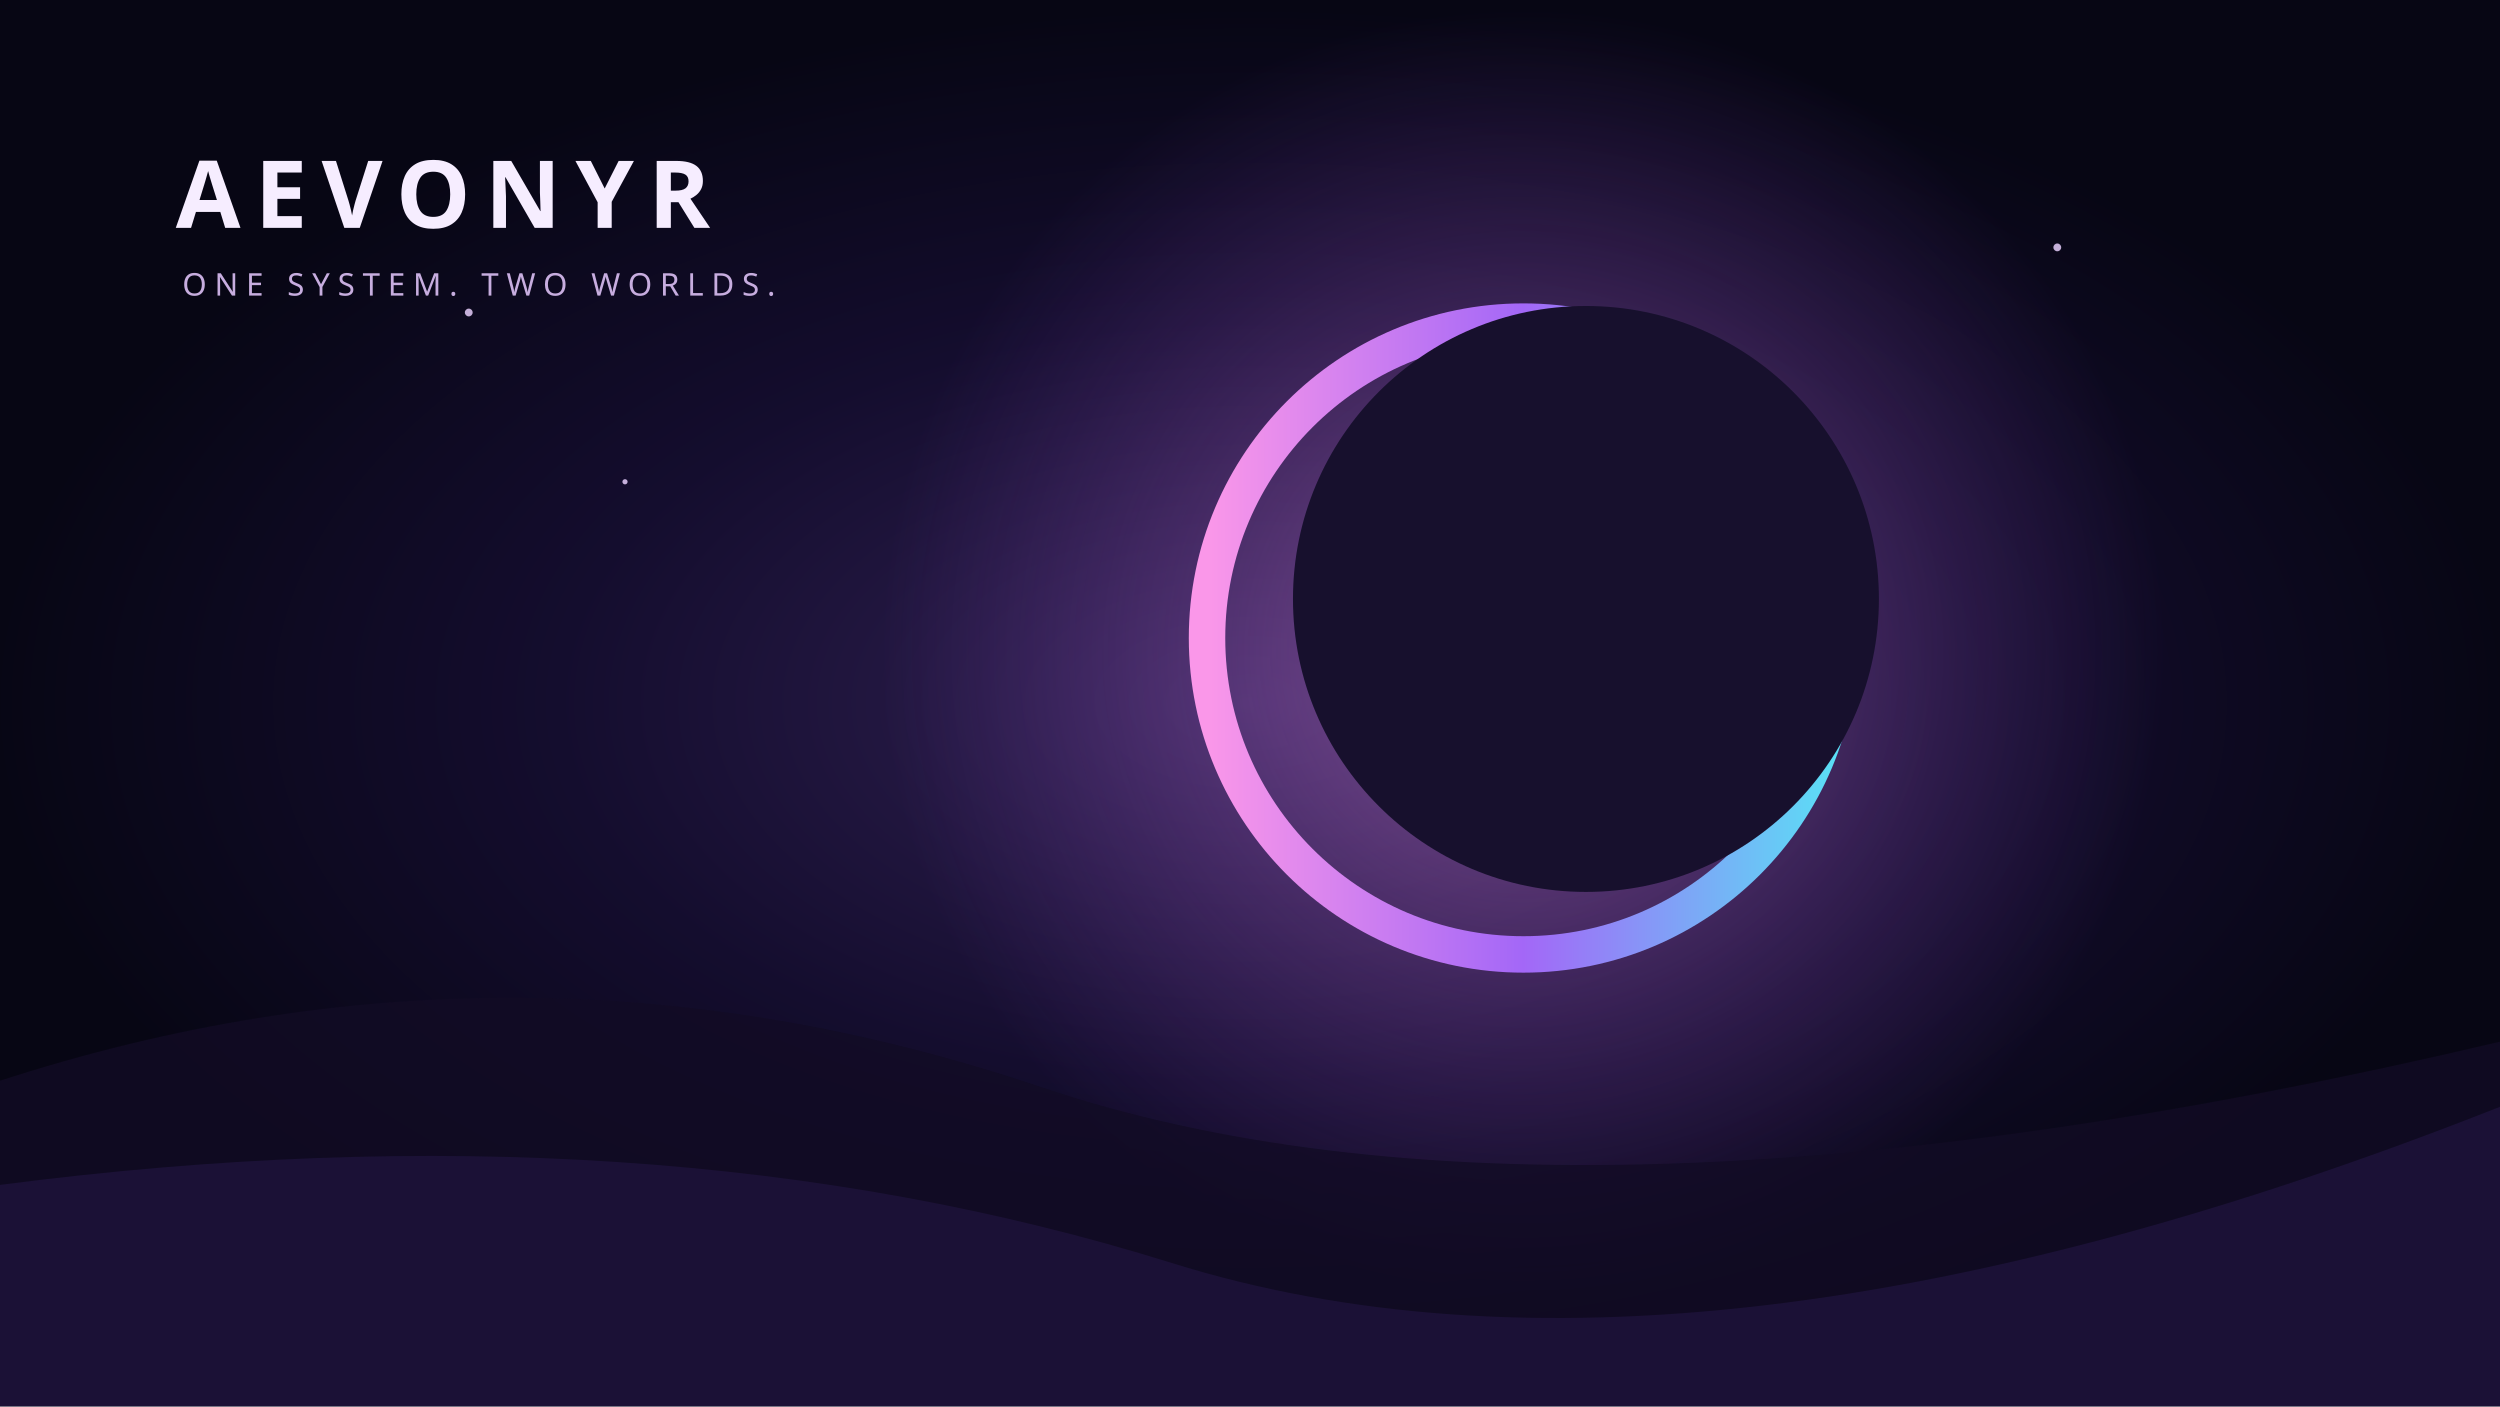
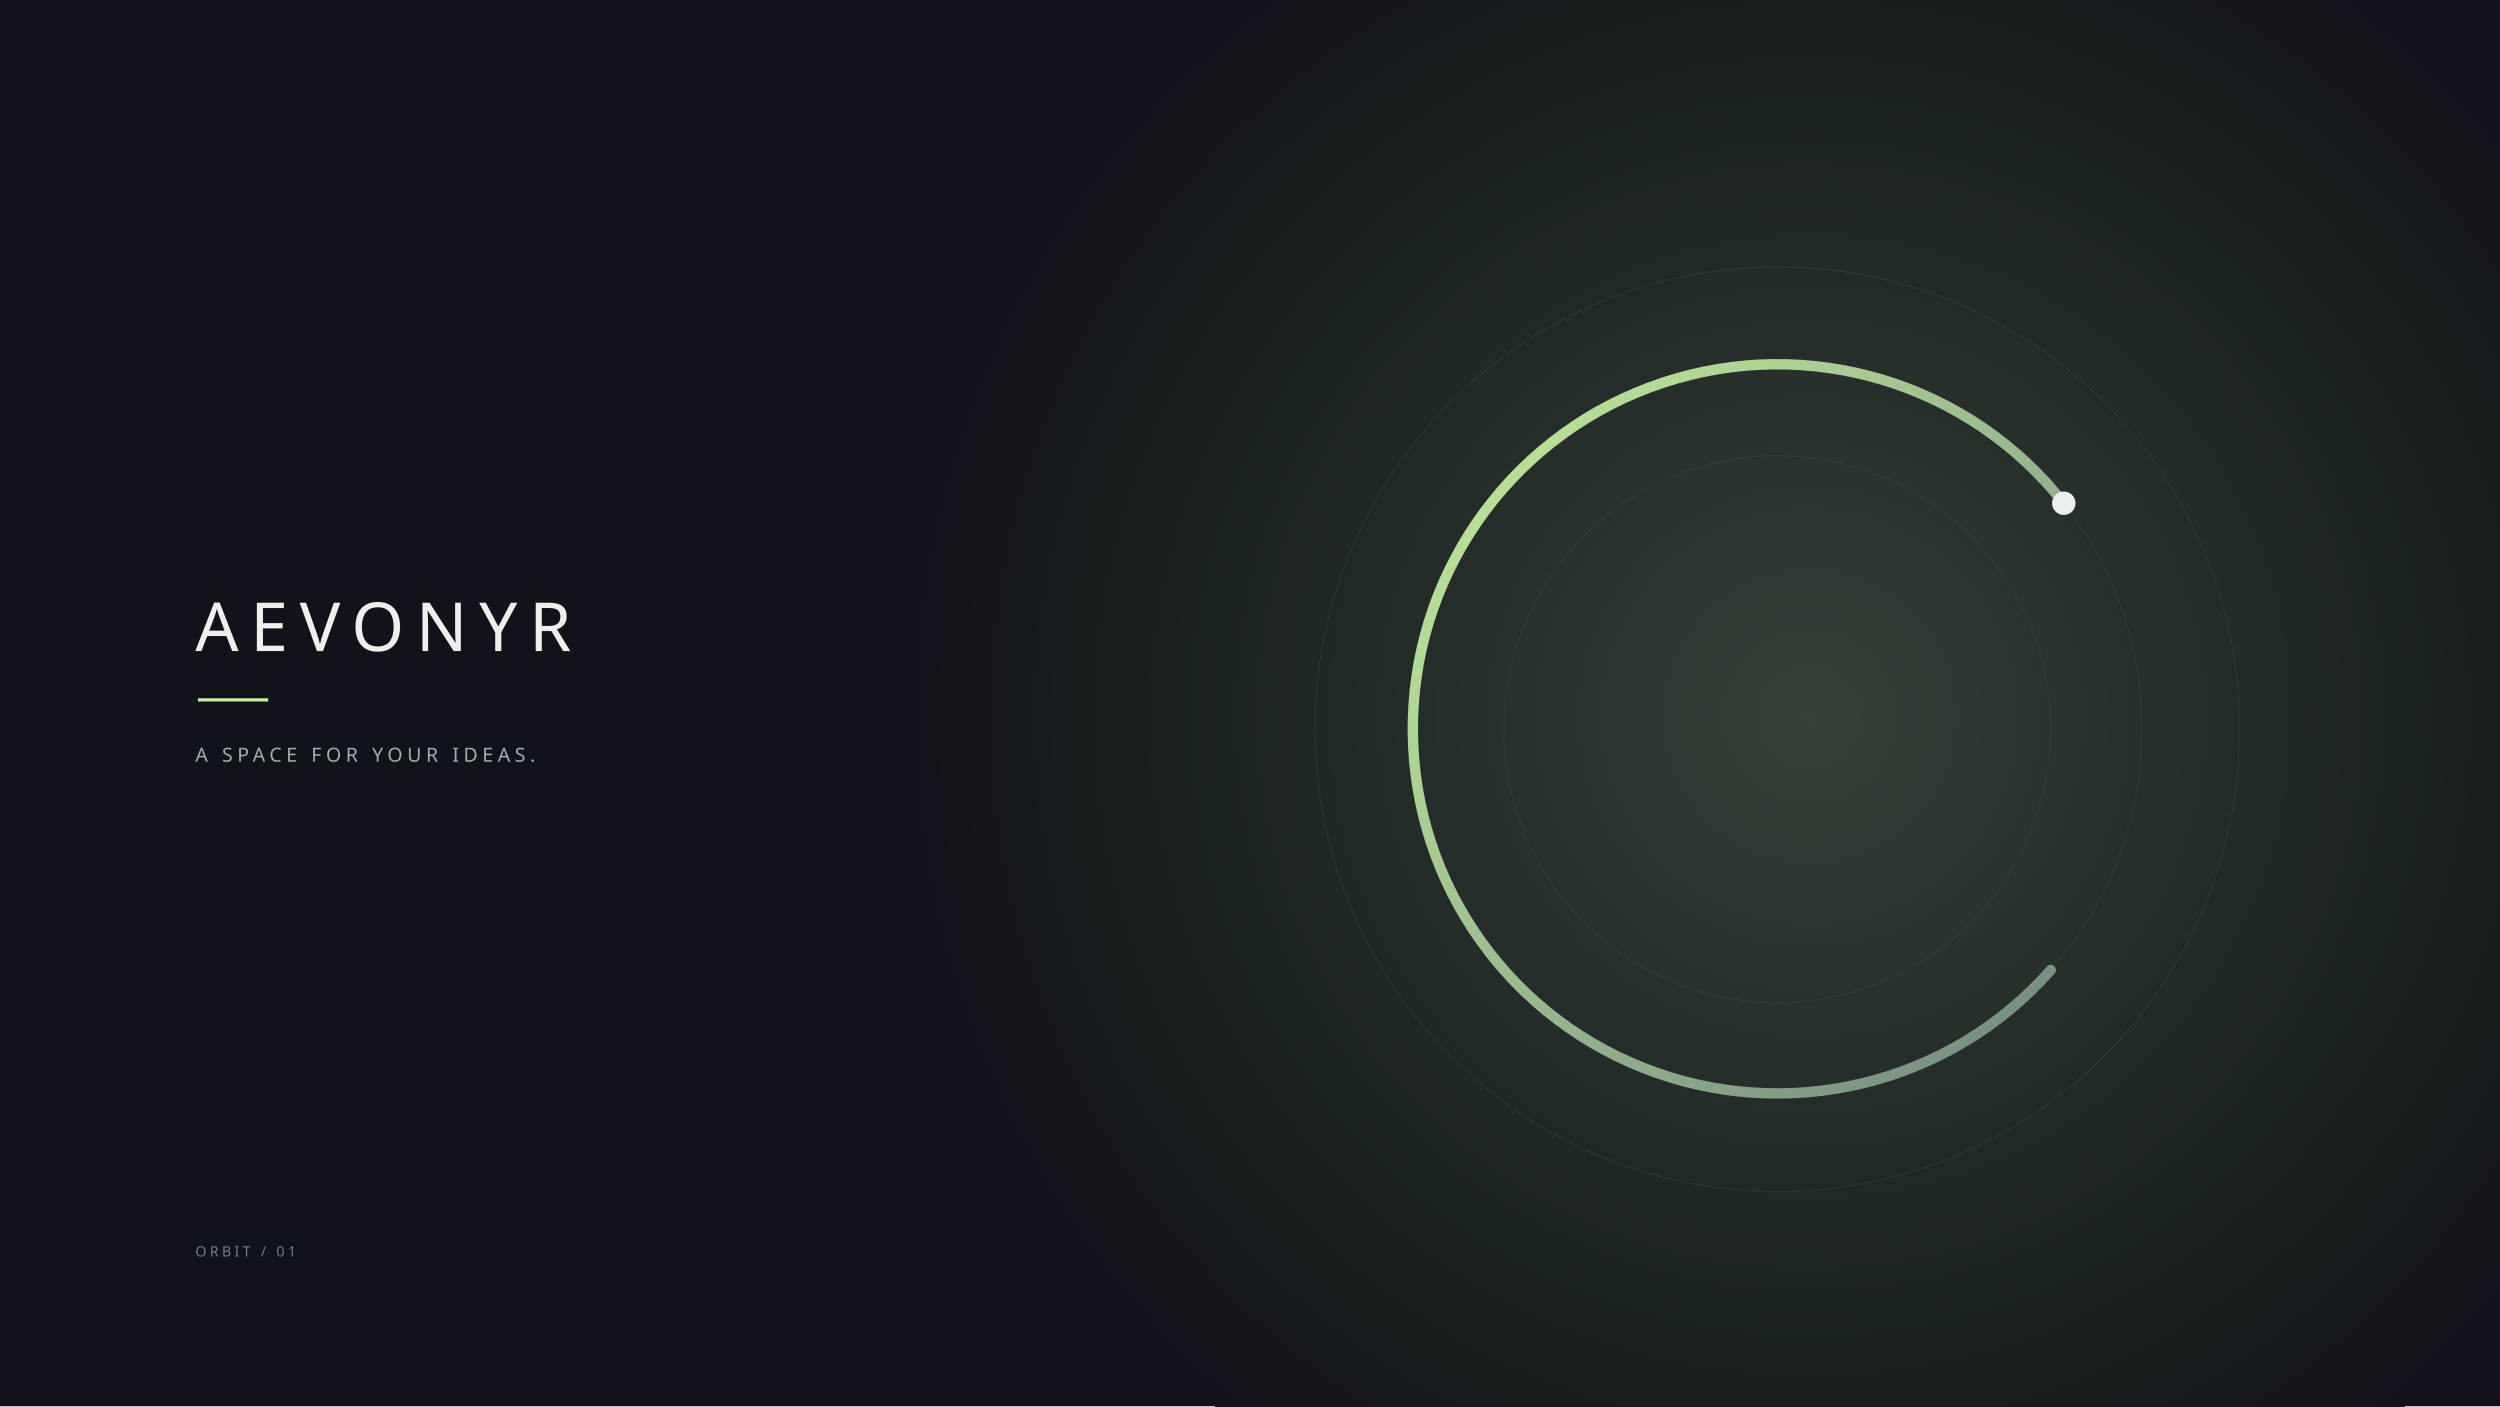
- <svg xmlns="http://www.w3.org/2000/svg" width="1920" height="1080" viewBox="0 0 1920 1080">
+ <svg xmlns="http://www.w3.org/2000/svg" width="3840" height="2160" viewBox="0 0 3840 2160">
  <defs>
-     <radialGradient id="bg">
-       <stop stop-color="#312153" />
-       <stop offset=".55" stop-color="#140d2e" />
-       <stop offset="1" stop-color="#070614" />
+     <radialGradient id="halo">
+       <stop stop-color="#334035" />
+       <stop offset="1" stop-color="#101319" />
    </radialGradient>
-     <radialGradient id="halo">
-       <stop stop-color="#ef93ea" stop-opacity=".45" />
-       <stop offset="1" stop-color="#a454ea" stop-opacity="0" />
-     </radialGradient>
-     <linearGradient id="orb">
-       <stop stop-color="#fa97e9" />
-       <stop offset=".5" stop-color="#a367f7" />
-       <stop offset="1" stop-color="#5ae0f6" />
+     <linearGradient id="arc" x2="1" y2="1">
+       <stop stop-color="#c4ef9c" />
+       <stop offset="1" stop-color="#718780" />
    </linearGradient>
  </defs>
-   <rect width="1920" height="1080" fill="url(#bg)" />
-   <circle cx="1170" cy="500" r="495" fill="url(#halo)" />
-   <circle cx="1170" cy="490" r="243" fill="none" stroke="url(#orb)" stroke-width="28" />
-   <circle cx="1218" cy="460" r="225" fill="#17102d" />
-   <path d="M0 830Q400 700 800 835T1920 800V1080H0Z" fill="#110b24" opacity=".8" />
-   <path d="M0 910Q500 845 900 970T1920 850V1080H0Z" fill="#1b1136" />
-   <g fill="#e5cdfa" opacity=".85">
-     <circle cx="360" cy="240" r="3" />
-     <circle cx="480" cy="370" r="2" />
-     <circle cx="1580" cy="190" r="3" />
+   <rect width="3840" height="2160" fill="#101319" />
+   <ellipse cx="2780" cy="1100" rx="1400" ry="1400" fill="url(#halo)" />
+   <g fill="none" stroke="#354038">
+     <circle cx="2730" cy="1120" r="710" />
+     <circle cx="2730" cy="1120" r="560" />
+     <circle cx="2730" cy="1120" r="420" />
  </g>
-   <text x="135" y="175" fill="#f6edff" font-family="sans-serif" font-size="72" letter-spacing="11" font-weight="600">AEVONYR</text>
-   <text x="140" y="227" fill="#c7addf" font-family="sans-serif" font-size="24" letter-spacing="6">ONE SYSTEM. TWO WORLDS.</text>
+   <path d="M3170 773 A560 560 0 1 0 3150 1490" fill="none" stroke="url(#arc)" stroke-width="16" stroke-linecap="round" />
+   <circle cx="3170" cy="773" r="18" fill="#edf1ed" />
+   <text x="300" y="1000" fill="#edf1ed" font-family="sans-serif" font-size="104" letter-spacing="18">AEVONYR</text>
+   <path d="M304 1075h108" stroke="#c4ef9c" stroke-width="5" />
+   <text x="300" y="1170" fill="#a4afa9" font-family="sans-serif" font-size="30" letter-spacing="7">A SPACE FOR YOUR IDEAS.</text>
+   <text x="300" y="1930" fill="#718078" font-family="sans-serif" font-size="22" letter-spacing="5">ORBIT / 01</text>
</svg>
